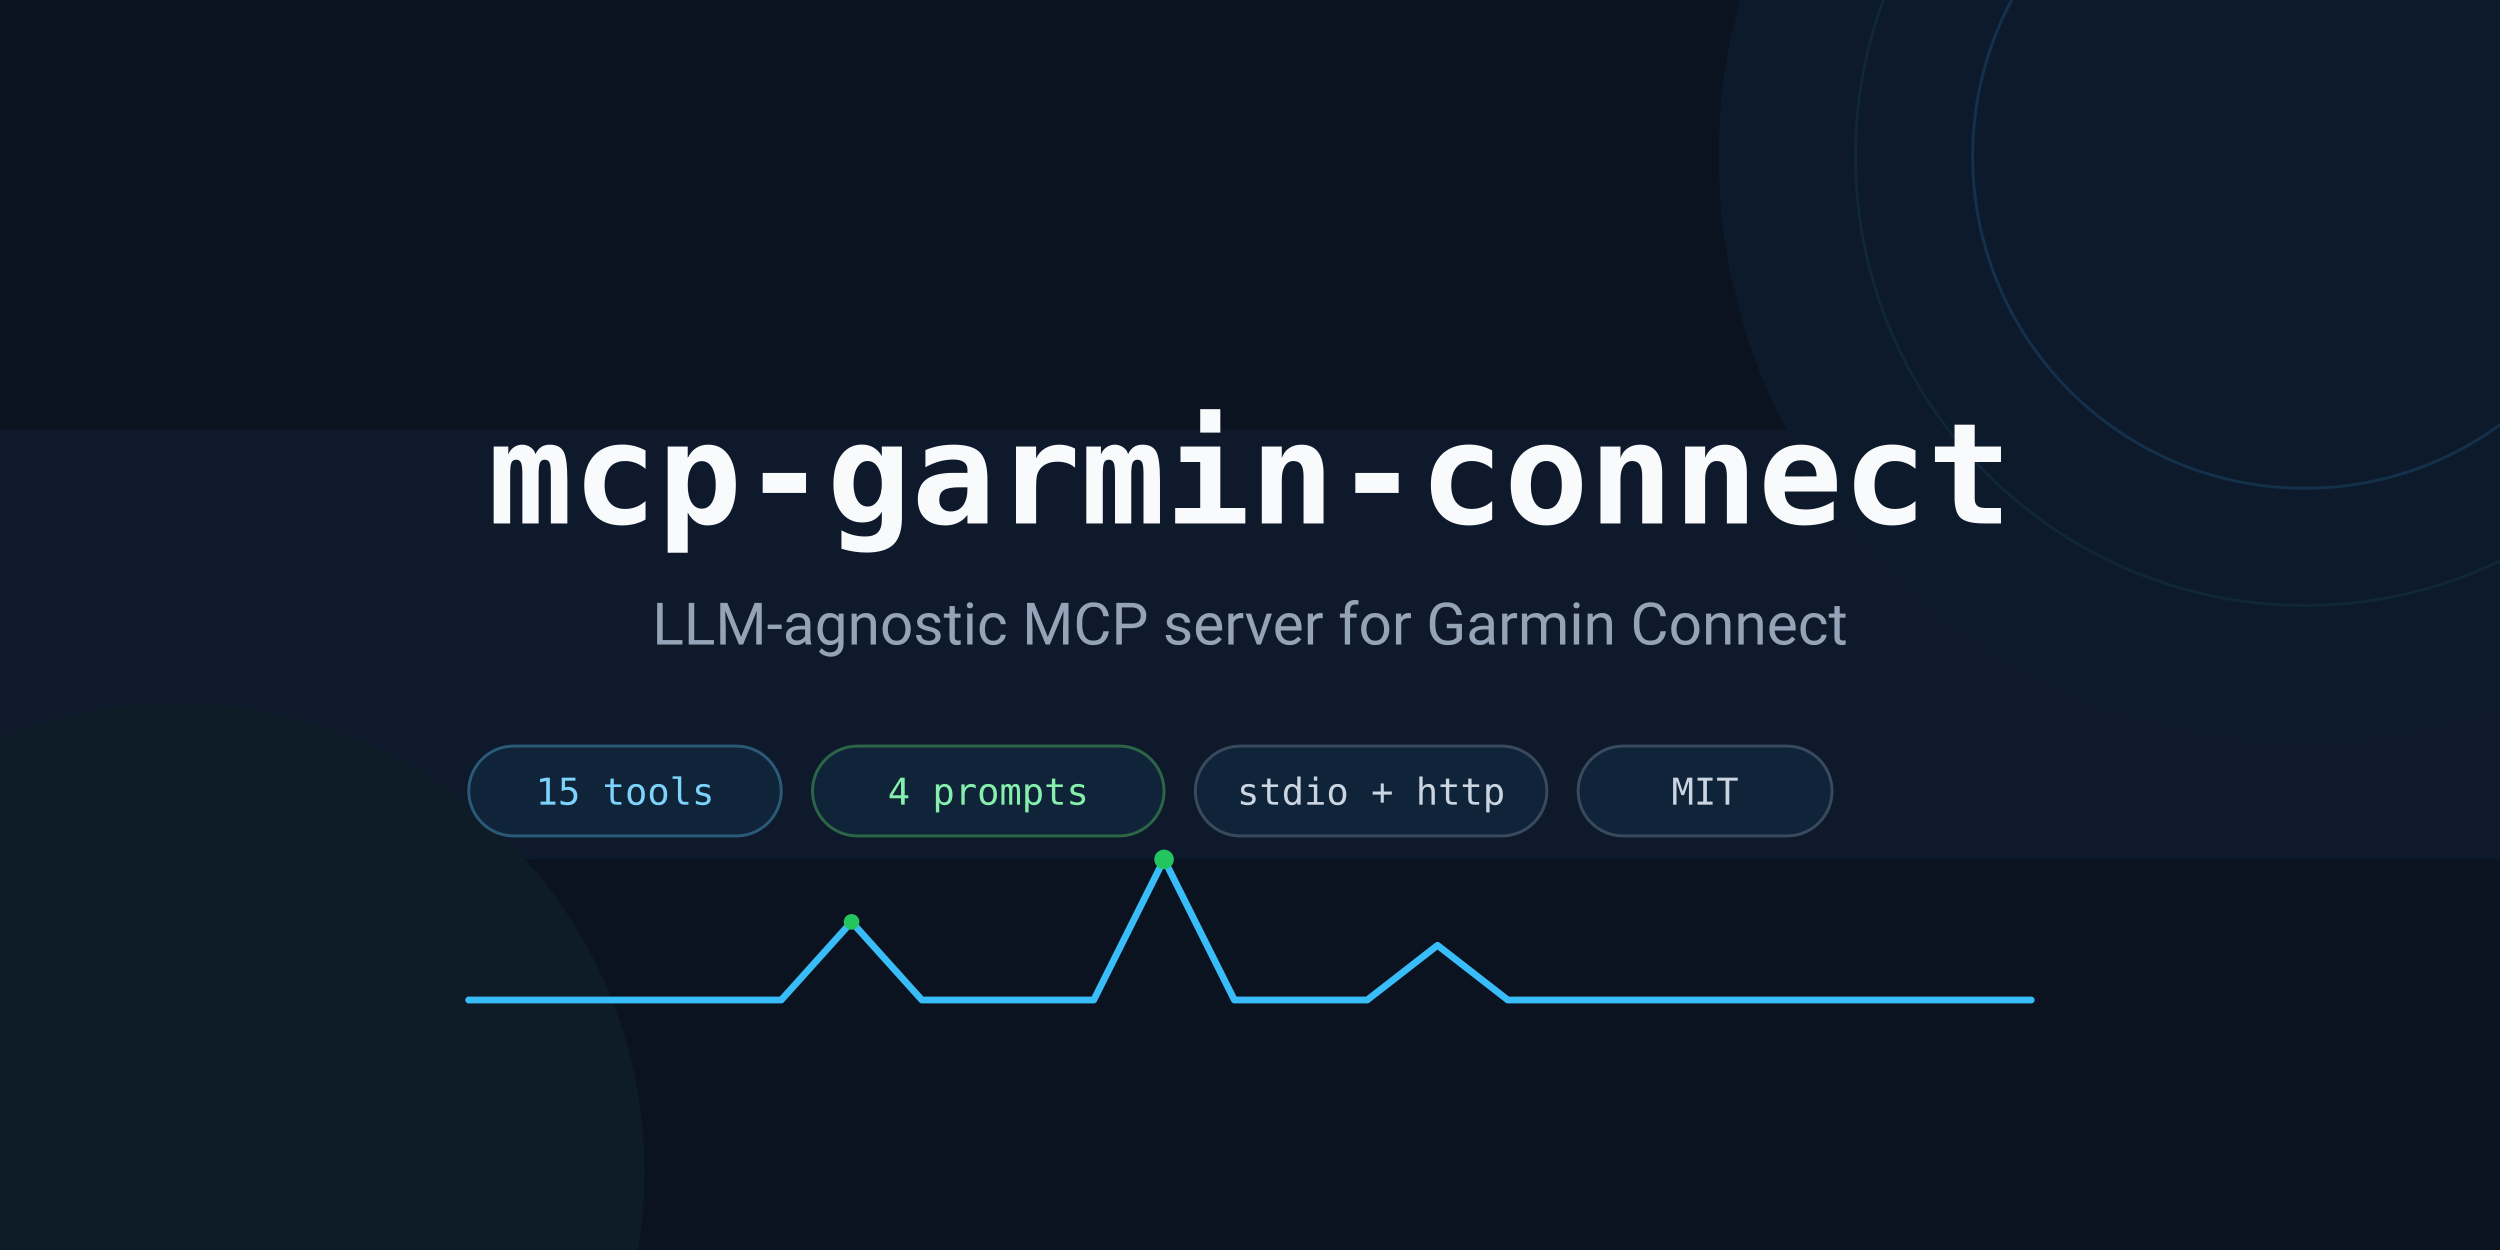
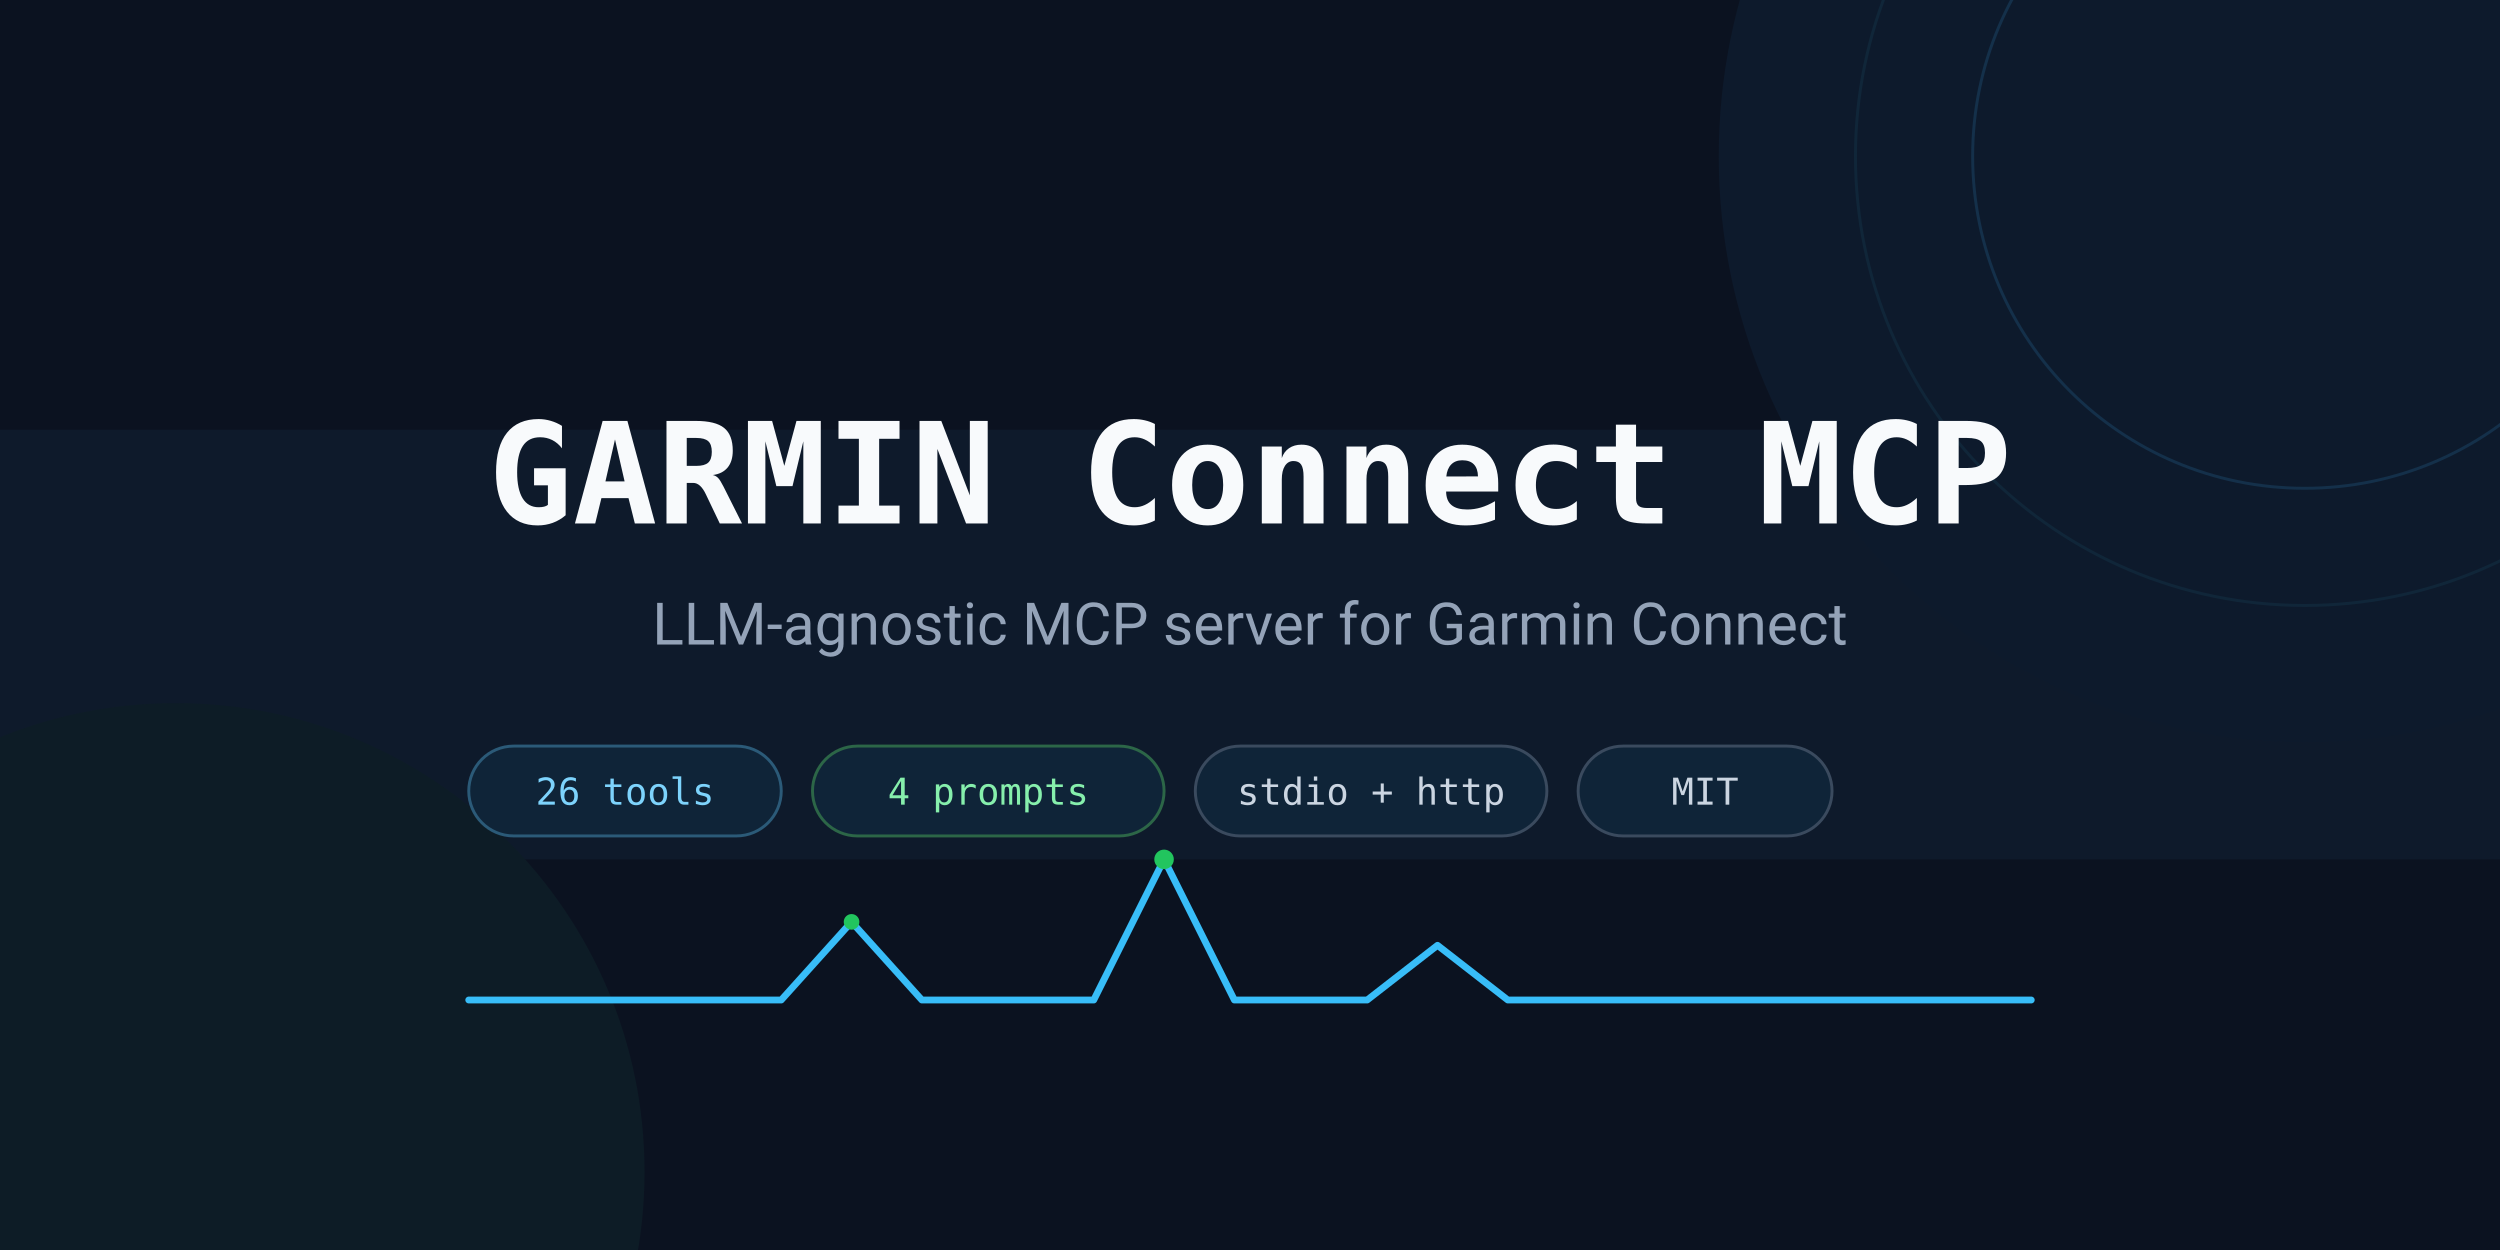
<svg xmlns="http://www.w3.org/2000/svg" width="1280" height="640" viewBox="0 0 1280 640" role="img" aria-label="mcp-garmin-connect — LLM-agnostic Garmin Connect MCP server">
  <rect width="1280" height="640" fill="#0b1220" />
  <rect y="220" width="1280" height="220" fill="#0e1a2b" />
  <circle cx="1180" cy="80" r="300" fill="#0d1a2c" />
  <circle cx="90" cy="600" r="240" fill="#0d1c26" />
  <circle cx="1180" cy="80" r="170" fill="none" stroke="#14304a" stroke-width="1.5" />
  <circle cx="1180" cy="80" r="230" fill="none" stroke="#102639" stroke-width="1.5" />
-   <text x="640" y="268" text-anchor="middle" font-family="ui-monospace, SFMono-Regular, Menlo, Consolas, monospace" font-size="72" font-weight="700" fill="#f8fafc">mcp-garmin-connect</text>
+   <text x="640" y="268" text-anchor="middle" font-family="ui-monospace, SFMono-Regular, Menlo, Consolas, monospace" font-size="72" font-weight="700" fill="#f8fafc">GARMIN Connect MCP</text>
  <text x="640" y="330" text-anchor="middle" font-family="-apple-system, BlinkMacSystemFont, Segoe UI, Roboto, Helvetica, Arial, sans-serif" font-size="30" fill="#94a3b8">LLM-agnostic MCP server for Garmin Connect</text>
  <rect x="240" y="382" rx="23" ry="23" width="160" height="46" fill="#0f2438" stroke="#2b5a78" stroke-width="1.5" />
-   <text x="320" y="412" text-anchor="middle" font-family="ui-monospace, SFMono-Regular, Menlo, Consolas, monospace" font-size="19" fill="#7dd3fc">15 tools</text>
+   <text x="320" y="412" text-anchor="middle" font-family="ui-monospace, SFMono-Regular, Menlo, Consolas, monospace" font-size="19" fill="#7dd3fc">26 tools</text>
  <rect x="416" y="382" rx="23" ry="23" width="180" height="46" fill="#0f2438" stroke="#2c6647" stroke-width="1.5" />
  <text x="506" y="412" text-anchor="middle" font-family="ui-monospace, SFMono-Regular, Menlo, Consolas, monospace" font-size="19" fill="#86efac">4 prompts</text>
  <rect x="612" y="382" rx="23" ry="23" width="180" height="46" fill="#0f2438" stroke="#3a4a5e" stroke-width="1.5" />
  <text x="702" y="412" text-anchor="middle" font-family="ui-monospace, SFMono-Regular, Menlo, Consolas, monospace" font-size="19" fill="#cbd5e1">stdio + http</text>
  <rect x="808" y="382" rx="23" ry="23" width="130" height="46" fill="#0f2438" stroke="#3a4a5e" stroke-width="1.5" />
  <text x="873" y="412" text-anchor="middle" font-family="ui-monospace, SFMono-Regular, Menlo, Consolas, monospace" font-size="19" fill="#cbd5e1">MIT</text>
  <path stroke="#38bdf8" stroke-width="3.5" fill="none" stroke-linecap="round" stroke-linejoin="round" d="M 240 512 H 400 L 436 472 L 472 512 H 560 L 596 440 L 632 512 H 700 L 736 484 L 772 512 H 1040" />
  <circle cx="596" cy="440" r="5" fill="#22c55e" />
  <circle cx="436" cy="472" r="4" fill="#22c55e" />
</svg>
